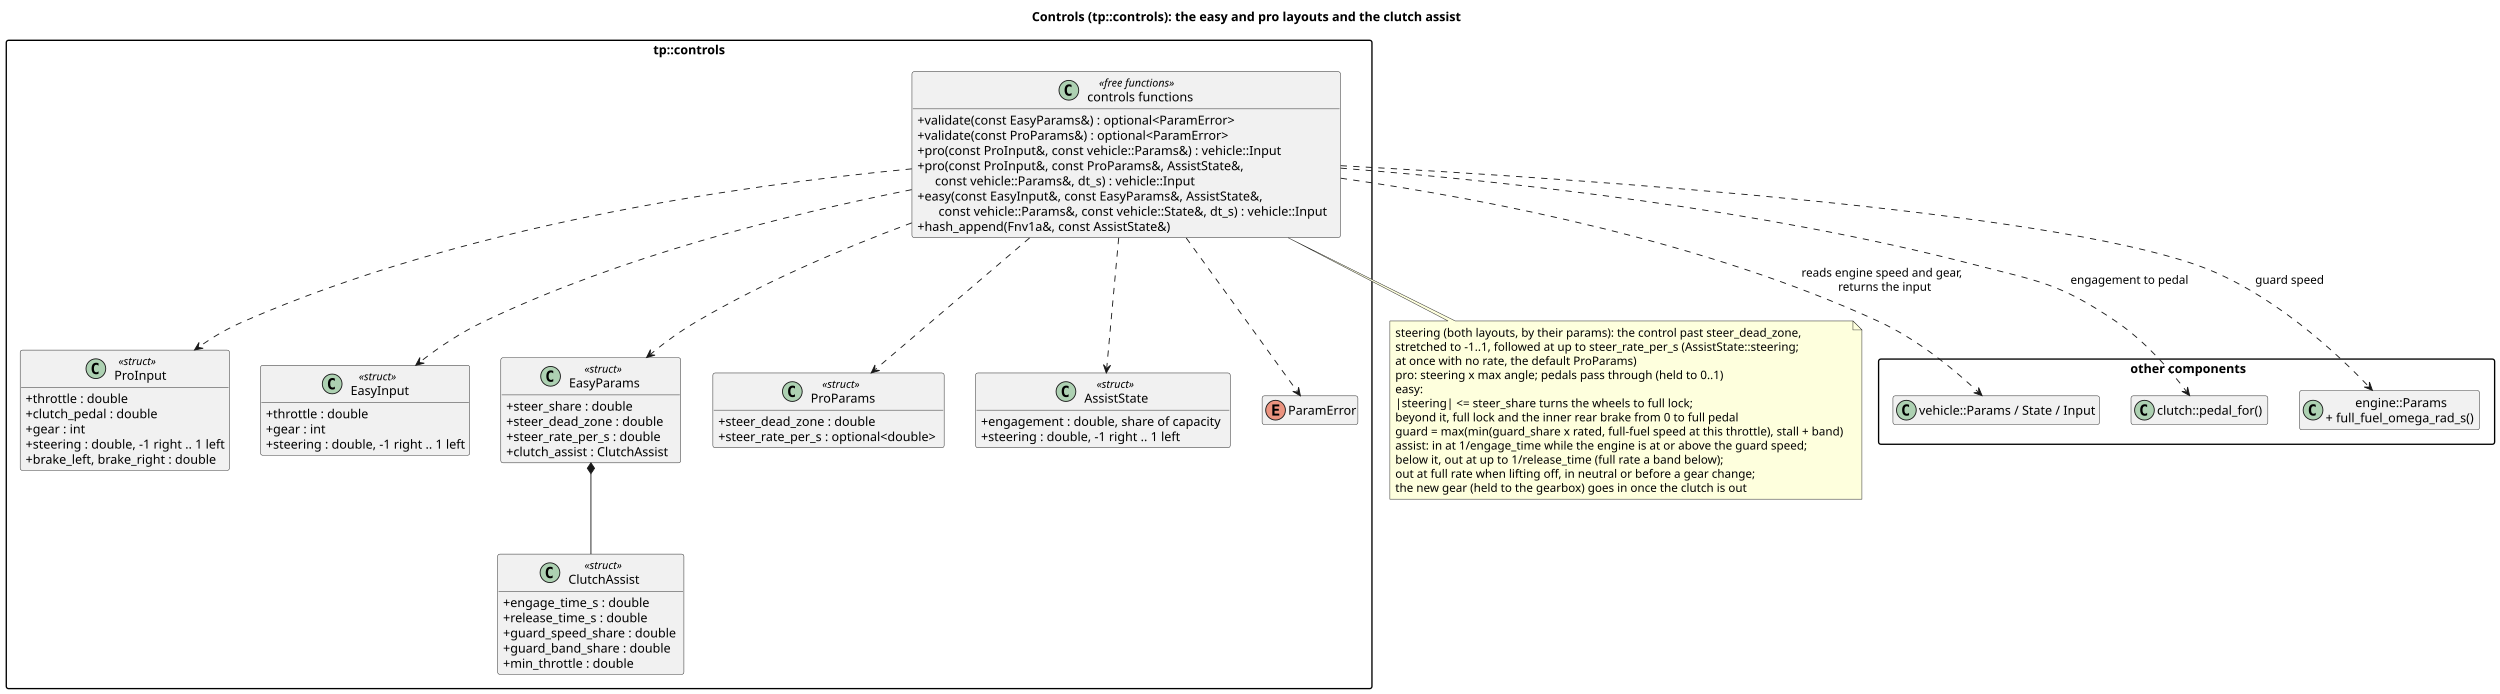
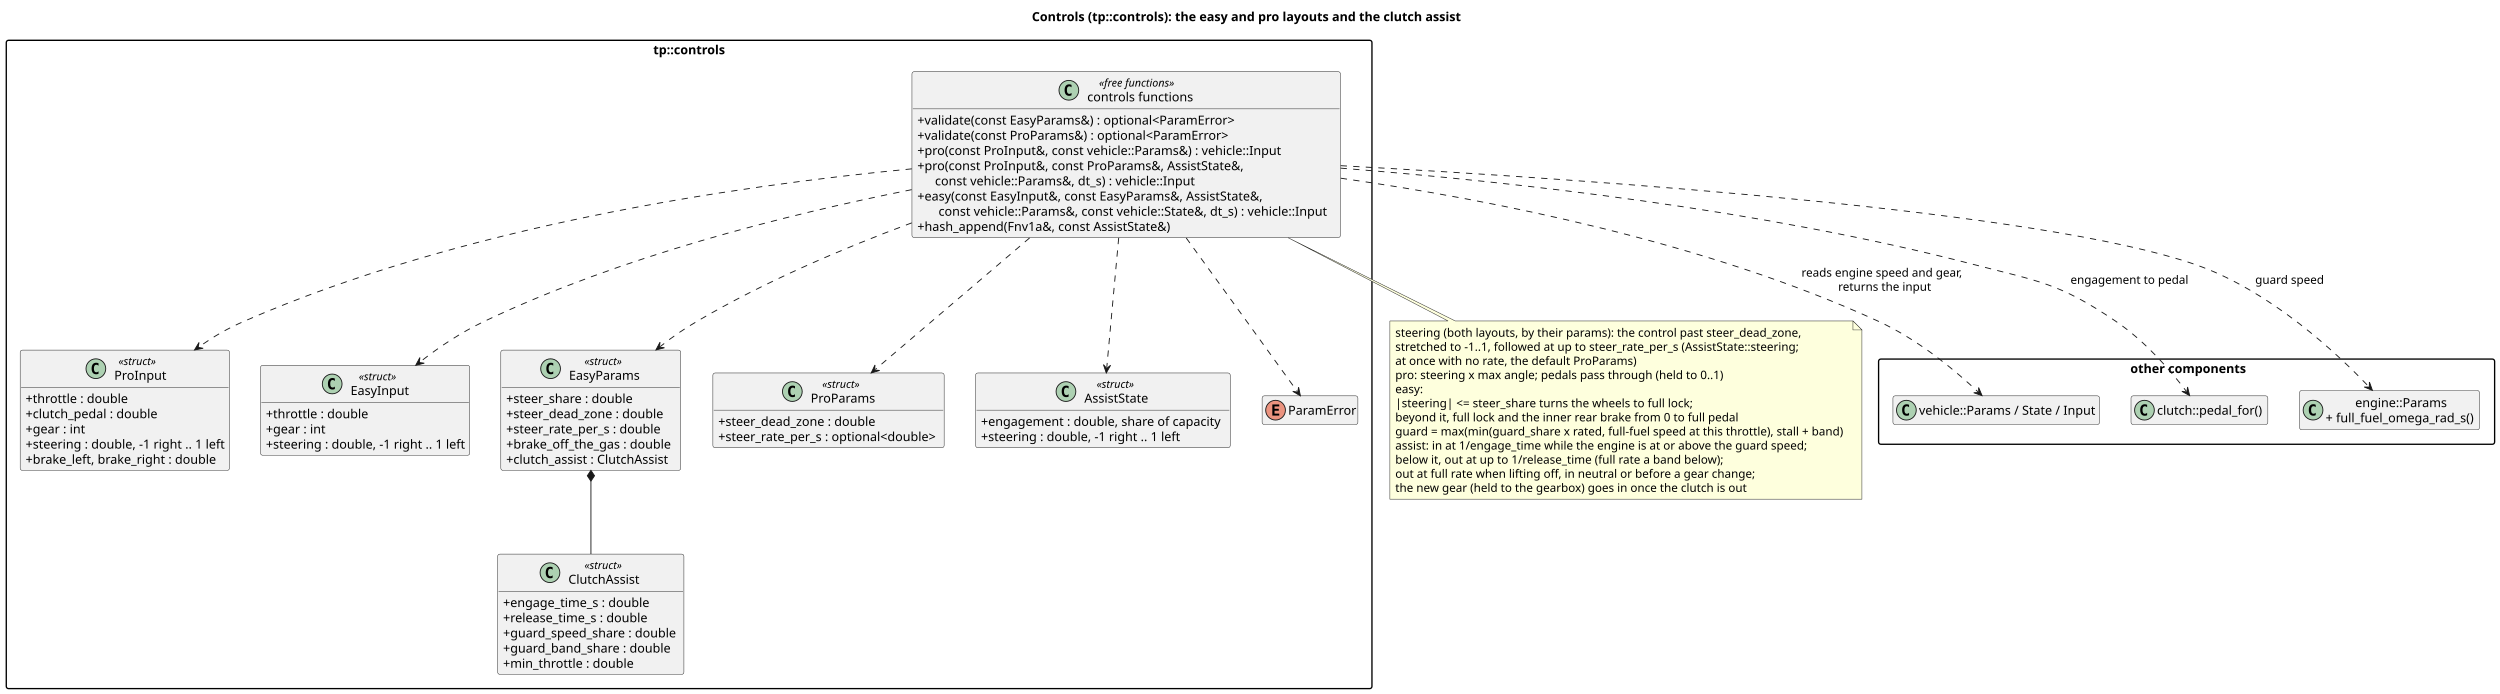
<svg xmlns="http://www.w3.org/2000/svg" contentStyleType="text/css" height="773px" preserveAspectRatio="none" style="width:2788px;height:773px;background:#FFFFFF;" version="1.1" viewBox="0 0 2788 773" width="2788px" zoomAndPan="magnify">
  <defs />
  <g>
    <text fill="#000000" font-family="sans-serif" font-size="14" font-weight="bold" lengthAdjust="spacing" textLength="472.555" x="1150.723" y="23.562">Controls (tp::controls): the easy and pro layouts and the clutch assist</text>
    <g id="cluster_other components">
      <rect fill="none" height="95" rx="2.5" ry="2.5" style="stroke:#000000;stroke-width:1.5;" width="687" x="2095" y="400.44" />
      <text fill="#000000" font-family="sans-serif" font-size="14" font-weight="bold" lengthAdjust="spacing" textLength="125.535" x="2375.732" y="416.002">other components</text>
    </g>
    <g id="cluster_tp::controls">
      <rect fill="none" height="723" rx="2.5" ry="2.5" style="stroke:#000000;stroke-width:1.5;" width="1523" x="7" y="44.94" />
      <text fill="#000000" font-family="sans-serif" font-size="14" font-weight="bold" lengthAdjust="spacing" textLength="79.892" x="728.554" y="60.502">tp::controls</text>
    </g>
    <g id="elem_Vehicle">
      <rect codeLine="7" fill="#F1F1F1" height="32" id="Vehicle" rx="2.5" ry="2.5" style="stroke:#181818;stroke-width:0.5;" width="230.372" x="2111" y="441.44" />
      <ellipse cx="2126" cy="457.44" fill="#ADD1B2" rx="11" ry="11" style="stroke:#181818;stroke-width:1.0;" />
      <path d="M2128.969,463.08 Q2128.391,463.377 2127.75,463.518 Q2127.109,463.674 2126.406,463.674 Q2123.906,463.674 2122.578,462.033 Q2121.266,460.377 2121.266,457.252 Q2121.266,454.127 2122.578,452.471 Q2123.906,450.815 2126.406,450.815 Q2127.109,450.815 2127.75,450.971 Q2128.406,451.127 2128.969,451.424 L2128.969,454.143 Q2128.344,453.565 2127.75,453.299 Q2127.156,453.018 2126.531,453.018 Q2125.188,453.018 2124.5,454.096 Q2123.812,455.158 2123.812,457.252 Q2123.812,459.346 2124.5,460.424 Q2125.188,461.486 2126.531,461.486 Q2127.156,461.486 2127.75,461.221 Q2128.344,460.94 2128.969,460.361 L2128.969,463.08 Z " fill="#000000" />
      <text fill="#000000" font-family="sans-serif" font-size="14" lengthAdjust="spacing" textLength="198.372" x="2140" y="462.532">vehicle::Params / State / Input</text>
    </g>
    <g id="elem_PedalFor">
      <rect codeLine="8" fill="#F1F1F1" height="32" id="PedalFor" rx="2.5" ry="2.5" style="stroke:#181818;stroke-width:0.5;" width="152.593" x="2376.5" y="441.44" />
      <ellipse cx="2391.5" cy="457.44" fill="#ADD1B2" rx="11" ry="11" style="stroke:#181818;stroke-width:1.0;" />
      <path d="M2394.469,463.08 Q2393.891,463.377 2393.25,463.518 Q2392.609,463.674 2391.906,463.674 Q2389.406,463.674 2388.078,462.033 Q2386.766,460.377 2386.766,457.252 Q2386.766,454.127 2388.078,452.471 Q2389.406,450.815 2391.906,450.815 Q2392.609,450.815 2393.25,450.971 Q2393.906,451.127 2394.469,451.424 L2394.469,454.143 Q2393.844,453.565 2393.25,453.299 Q2392.656,453.018 2392.031,453.018 Q2390.688,453.018 2390,454.096 Q2389.312,455.158 2389.312,457.252 Q2389.312,459.346 2390,460.424 Q2390.688,461.486 2392.031,461.486 Q2392.656,461.486 2393.25,461.221 Q2393.844,460.94 2394.469,460.361 L2394.469,463.08 Z " fill="#000000" />
      <text fill="#000000" font-family="sans-serif" font-size="14" lengthAdjust="spacing" textLength="120.593" x="2405.5" y="462.532">clutch::pedal_for()</text>
    </g>
    <g id="elem_Engine">
      <rect codeLine="9" fill="#F1F1F1" height="43.879" id="Engine" rx="2.5" ry="2.5" style="stroke:#181818;stroke-width:0.5;" width="200.567" x="2564.5" y="435.44" />
      <ellipse cx="2579.5" cy="457.379" fill="#ADD1B2" rx="11" ry="11" style="stroke:#181818;stroke-width:1.0;" />
      <path d="M2582.469,463.019 Q2581.891,463.316 2581.25,463.457 Q2580.609,463.613 2579.906,463.613 Q2577.406,463.613 2576.078,461.973 Q2574.766,460.316 2574.766,457.191 Q2574.766,454.066 2576.078,452.41 Q2577.406,450.754 2579.906,450.754 Q2580.609,450.754 2581.25,450.91 Q2581.906,451.066 2582.469,451.363 L2582.469,454.082 Q2581.844,453.504 2581.25,453.238 Q2580.656,452.957 2580.031,452.957 Q2578.688,452.957 2578,454.035 Q2577.312,455.098 2577.312,457.191 Q2577.312,459.285 2578,460.363 Q2578.688,461.426 2580.031,461.426 Q2580.656,461.426 2581.25,461.16 Q2581.844,460.879 2582.469,460.301 L2582.469,463.019 Z " fill="#000000" />
      <text fill="#000000" font-family="sans-serif" font-size="14" lengthAdjust="spacing" textLength="102.498" x="2626.535" y="454.002">engine::Params</text>
      <text fill="#000000" font-family="sans-serif" font-size="14" lengthAdjust="spacing" textLength="168.567" x="2593.5" y="470.941">+ full_fuel_omega_rad_s()</text>
    </g>
    <g id="elem_ProInput">
      <rect codeLine="13" fill="#F1F1F1" height="134.156" id="ProInput" rx="2.5" ry="2.5" style="stroke:#181818;stroke-width:0.5;" width="233.389" x="22.5" y="390.44" />
      <ellipse cx="106.91" cy="411.169" fill="#ADD1B2" rx="11" ry="11" style="stroke:#181818;stroke-width:1.0;" />
      <path d="M109.879,416.81 Q109.301,417.106 108.66,417.247 Q108.019,417.403 107.316,417.403 Q104.816,417.403 103.488,415.763 Q102.176,414.106 102.176,410.981 Q102.176,407.856 103.488,406.2 Q104.816,404.544 107.316,404.544 Q108.019,404.544 108.66,404.7 Q109.316,404.856 109.879,405.153 L109.879,407.872 Q109.254,407.294 108.66,407.028 Q108.066,406.747 107.441,406.747 Q106.098,406.747 105.41,407.825 Q104.723,408.888 104.723,410.981 Q104.723,413.075 105.41,414.153 Q106.098,415.216 107.441,415.216 Q108.066,415.216 108.66,414.95 Q109.254,414.669 109.879,414.091 L109.879,416.81 Z " fill="#000000" />
      <text fill="#000000" font-family="sans-serif" font-size="12" font-style="italic" lengthAdjust="spacing" textLength="46.676" x="132.106" y="407.065">«struct»</text>
      <text fill="#000000" font-family="sans-serif" font-size="14" lengthAdjust="spacing" textLength="56.068" x="127.41" y="423.522">ProInput</text>
      <line style="stroke:#181818;stroke-width:0.5;" x1="23.5" x2="254.889" y1="431.898" y2="431.898" />
      <text fill="#000000" font-family="sans-serif" font-size="14" lengthAdjust="spacing" textLength="113.777" x="28.5" y="449.461">+throttle : double</text>
      <text fill="#000000" font-family="sans-serif" font-size="14" lengthAdjust="spacing" textLength="150.008" x="28.5" y="466.4">+clutch_pedal : double</text>
      <text fill="#000000" font-family="sans-serif" font-size="14" lengthAdjust="spacing" textLength="67.293" x="28.5" y="483.34">+gear : int</text>
      <text fill="#000000" font-family="sans-serif" font-size="14" lengthAdjust="spacing" textLength="221.389" x="28.5" y="500.279">+steering : double, -1 right .. 1 left</text>
      <text fill="#000000" font-family="sans-serif" font-size="14" lengthAdjust="spacing" textLength="213.801" x="28.5" y="517.219">+brake_left, brake_right : double</text>
    </g>
    <g id="elem_EasyInput">
      <rect codeLine="20" fill="#F1F1F1" height="100.277" id="EasyInput" rx="2.5" ry="2.5" style="stroke:#181818;stroke-width:0.5;" width="233.389" x="290.5" y="407.44" />
      <ellipse cx="370.446" cy="428.169" fill="#ADD1B2" rx="11" ry="11" style="stroke:#181818;stroke-width:1.0;" />
      <path d="M373.415,433.81 Q372.837,434.106 372.196,434.247 Q371.556,434.403 370.853,434.403 Q368.353,434.403 367.024,432.763 Q365.712,431.106 365.712,427.981 Q365.712,424.856 367.024,423.2 Q368.353,421.544 370.853,421.544 Q371.556,421.544 372.196,421.7 Q372.853,421.856 373.415,422.153 L373.415,424.872 Q372.79,424.294 372.196,424.028 Q371.603,423.747 370.978,423.747 Q369.634,423.747 368.946,424.825 Q368.259,425.888 368.259,427.981 Q368.259,430.075 368.946,431.153 Q369.634,432.216 370.978,432.216 Q371.603,432.216 372.196,431.95 Q372.79,431.669 373.415,431.091 L373.415,433.81 Z " fill="#000000" />
      <text fill="#000000" font-family="sans-serif" font-size="12" font-style="italic" lengthAdjust="spacing" textLength="46.676" x="400.106" y="424.065">«struct»</text>
      <text fill="#000000" font-family="sans-serif" font-size="14" lengthAdjust="spacing" textLength="64.996" x="390.946" y="440.522">EasyInput</text>
      <line style="stroke:#181818;stroke-width:0.5;" x1="291.5" x2="522.889" y1="448.898" y2="448.898" />
      <text fill="#000000" font-family="sans-serif" font-size="14" lengthAdjust="spacing" textLength="113.777" x="296.5" y="466.461">+throttle : double</text>
      <text fill="#000000" font-family="sans-serif" font-size="14" lengthAdjust="spacing" textLength="67.293" x="296.5" y="483.4">+gear : int</text>
      <text fill="#000000" font-family="sans-serif" font-size="14" lengthAdjust="spacing" textLength="221.389" x="296.5" y="500.34">+steering : double, -1 right .. 1 left</text>
    </g>
    <g id="elem_ClutchAssist">
      <rect codeLine="25" fill="#F1F1F1" height="134.156" id="ClutchAssist" rx="2.5" ry="2.5" style="stroke:#181818;stroke-width:0.5;" width="207.699" x="555" y="617.939" />
      <ellipse cx="613.324" cy="638.669" fill="#ADD1B2" rx="11" ry="11" style="stroke:#181818;stroke-width:1.0;" />
      <path d="M616.293,644.31 Q615.715,644.606 615.074,644.747 Q614.434,644.903 613.731,644.903 Q611.231,644.903 609.902,643.263 Q608.59,641.606 608.59,638.481 Q608.59,635.356 609.902,633.7 Q611.231,632.044 613.731,632.044 Q614.434,632.044 615.074,632.2 Q615.731,632.356 616.293,632.653 L616.293,635.372 Q615.668,634.794 615.074,634.528 Q614.481,634.247 613.856,634.247 Q612.512,634.247 611.824,635.325 Q611.137,636.388 611.137,638.481 Q611.137,640.575 611.824,641.653 Q612.512,642.716 613.856,642.716 Q614.481,642.716 615.074,642.45 Q615.668,642.169 616.293,641.591 L616.293,644.31 Z " fill="#000000" />
      <text fill="#000000" font-family="sans-serif" font-size="12" font-style="italic" lengthAdjust="spacing" textLength="46.676" x="651.762" y="634.564">«struct»</text>
      <text fill="#000000" font-family="sans-serif" font-size="14" lengthAdjust="spacing" textLength="82.551" x="633.824" y="651.021">ClutchAssist</text>
      <line style="stroke:#181818;stroke-width:0.5;" x1="556" x2="761.699" y1="659.398" y2="659.398" />
      <text fill="#000000" font-family="sans-serif" font-size="14" lengthAdjust="spacing" textLength="164.726" x="561" y="676.961">+engage_time_s : double</text>
      <text fill="#000000" font-family="sans-serif" font-size="14" lengthAdjust="spacing" textLength="163.495" x="561" y="693.9">+release_time_s : double</text>
      <text fill="#000000" font-family="sans-serif" font-size="14" lengthAdjust="spacing" textLength="195.699" x="561" y="710.84">+guard_speed_share : double</text>
      <text fill="#000000" font-family="sans-serif" font-size="14" lengthAdjust="spacing" textLength="188.118" x="561" y="727.779">+guard_band_share : double</text>
      <text fill="#000000" font-family="sans-serif" font-size="14" lengthAdjust="spacing" textLength="144.088" x="561" y="744.719">+min_throttle : double</text>
    </g>
    <g id="elem_EasyParams">
-       <rect codeLine="32" fill="#F1F1F1" height="117.217" id="EasyParams" rx="2.5" ry="2.5" style="stroke:#181818;stroke-width:0.5;" width="200.631" x="558.5" y="398.94" />
-       <ellipse cx="614.004" cy="419.669" fill="#ADD1B2" rx="11" ry="11" style="stroke:#181818;stroke-width:1.0;" />
-       <path d="M616.973,425.31 Q616.395,425.606 615.754,425.747 Q615.114,425.903 614.411,425.903 Q611.911,425.903 610.582,424.263 Q609.27,422.606 609.27,419.481 Q609.27,416.356 610.582,414.7 Q611.911,413.044 614.411,413.044 Q615.114,413.044 615.754,413.2 Q616.411,413.356 616.973,413.653 L616.973,416.372 Q616.348,415.794 615.754,415.528 Q615.161,415.247 614.536,415.247 Q613.192,415.247 612.504,416.325 Q611.817,417.388 611.817,419.481 Q611.817,421.575 612.504,422.653 Q613.192,423.716 614.536,423.716 Q615.161,423.716 615.754,423.45 Q616.348,423.169 616.973,422.591 L616.973,425.31 Z " fill="#000000" />
-       <text fill="#000000" font-family="sans-serif" font-size="12" font-style="italic" lengthAdjust="spacing" textLength="46.676" x="651.727" y="415.565">«struct»</text>
-       <text fill="#000000" font-family="sans-serif" font-size="14" lengthAdjust="spacing" textLength="81.122" x="634.504" y="432.022">EasyParams</text>
-       <line style="stroke:#181818;stroke-width:0.5;" x1="559.5" x2="758.131" y1="440.398" y2="440.398" />
-       <text fill="#000000" font-family="sans-serif" font-size="14" lengthAdjust="spacing" textLength="143.452" x="564.5" y="457.961">+steer_share : double</text>
-       <text fill="#000000" font-family="sans-serif" font-size="14" lengthAdjust="spacing" textLength="178.602" x="564.5" y="474.9">+steer_dead_zone : double</text>
-       <text fill="#000000" font-family="sans-serif" font-size="14" lengthAdjust="spacing" textLength="174.528" x="564.5" y="491.84">+steer_rate_per_s : double</text>
-       <text fill="#000000" font-family="sans-serif" font-size="14" lengthAdjust="spacing" textLength="188.631" x="564.5" y="508.779">+clutch_assist : ClutchAssist</text>
+       <rect codeLine="32" fill="#F1F1F1" height="134.156" id="EasyParams" rx="2.5" ry="2.5" style="stroke:#181818;stroke-width:0.5;" width="200.631" x="558.5" y="390.44" />
+       <ellipse cx="614.004" cy="411.169" fill="#ADD1B2" rx="11" ry="11" style="stroke:#181818;stroke-width:1.0;" />
+       <path d="M616.973,416.81 Q616.395,417.106 615.754,417.247 Q615.114,417.403 614.411,417.403 Q611.911,417.403 610.582,415.763 Q609.27,414.106 609.27,410.981 Q609.27,407.856 610.582,406.2 Q611.911,404.544 614.411,404.544 Q615.114,404.544 615.754,404.7 Q616.411,404.856 616.973,405.153 L616.973,407.872 Q616.348,407.294 615.754,407.028 Q615.161,406.747 614.536,406.747 Q613.192,406.747 612.504,407.825 Q611.817,408.888 611.817,410.981 Q611.817,413.075 612.504,414.153 Q613.192,415.216 614.536,415.216 Q615.161,415.216 615.754,414.95 Q616.348,414.669 616.973,414.091 L616.973,416.81 Z " fill="#000000" />
+       <text fill="#000000" font-family="sans-serif" font-size="12" font-style="italic" lengthAdjust="spacing" textLength="46.676" x="651.727" y="407.065">«struct»</text>
+       <text fill="#000000" font-family="sans-serif" font-size="14" lengthAdjust="spacing" textLength="81.122" x="634.504" y="423.522">EasyParams</text>
+       <line style="stroke:#181818;stroke-width:0.5;" x1="559.5" x2="758.131" y1="431.898" y2="431.898" />
+       <text fill="#000000" font-family="sans-serif" font-size="14" lengthAdjust="spacing" textLength="143.452" x="564.5" y="449.461">+steer_share : double</text>
+       <text fill="#000000" font-family="sans-serif" font-size="14" lengthAdjust="spacing" textLength="178.602" x="564.5" y="466.4">+steer_dead_zone : double</text>
+       <text fill="#000000" font-family="sans-serif" font-size="14" lengthAdjust="spacing" textLength="174.528" x="564.5" y="483.34">+steer_rate_per_s : double</text>
+       <text fill="#000000" font-family="sans-serif" font-size="14" lengthAdjust="spacing" textLength="186.86" x="564.5" y="500.279">+brake_off_the_gas : double</text>
+       <text fill="#000000" font-family="sans-serif" font-size="14" lengthAdjust="spacing" textLength="188.631" x="564.5" y="517.219">+clutch_assist : ClutchAssist</text>
    </g>
    <g id="elem_ProParams">
-       <rect codeLine="38" fill="#F1F1F1" height="83.338" id="ProParams" rx="2.5" ry="2.5" style="stroke:#181818;stroke-width:0.5;" width="257.909" x="795" y="415.94" />
+       <rect codeLine="39" fill="#F1F1F1" height="83.338" id="ProParams" rx="2.5" ry="2.5" style="stroke:#181818;stroke-width:0.5;" width="257.909" x="795" y="415.94" />
      <ellipse cx="883.607" cy="436.669" fill="#ADD1B2" rx="11" ry="11" style="stroke:#181818;stroke-width:1.0;" />
      <path d="M886.576,442.31 Q885.998,442.606 885.357,442.747 Q884.717,442.903 884.014,442.903 Q881.514,442.903 880.186,441.263 Q878.873,439.606 878.873,436.481 Q878.873,433.356 880.186,431.7 Q881.514,430.044 884.014,430.044 Q884.717,430.044 885.357,430.2 Q886.014,430.356 886.576,430.653 L886.576,433.372 Q885.951,432.794 885.357,432.528 Q884.764,432.247 884.139,432.247 Q882.795,432.247 882.107,433.325 Q881.42,434.388 881.42,436.481 Q881.42,438.575 882.107,439.653 Q882.795,440.716 884.139,440.716 Q884.764,440.716 885.357,440.45 Q885.951,440.169 886.576,439.591 L886.576,442.31 Z " fill="#000000" />
      <text fill="#000000" font-family="sans-serif" font-size="12" font-style="italic" lengthAdjust="spacing" textLength="46.676" x="916.867" y="432.565">«struct»</text>
      <text fill="#000000" font-family="sans-serif" font-size="14" lengthAdjust="spacing" textLength="72.194" x="904.107" y="449.022">ProParams</text>
      <line style="stroke:#181818;stroke-width:0.5;" x1="796" x2="1051.909" y1="457.398" y2="457.398" />
      <text fill="#000000" font-family="sans-serif" font-size="14" lengthAdjust="spacing" textLength="178.602" x="801" y="474.961">+steer_dead_zone : double</text>
      <text fill="#000000" font-family="sans-serif" font-size="14" lengthAdjust="spacing" textLength="245.909" x="801" y="491.9">+steer_rate_per_s : optional&lt;double&gt;</text>
    </g>
    <g id="elem_AssistState">
-       <rect codeLine="42" fill="#F1F1F1" height="83.338" id="AssistState" rx="2.5" ry="2.5" style="stroke:#181818;stroke-width:0.5;" width="283.961" x="1088" y="415.94" />
+       <rect codeLine="43" fill="#F1F1F1" height="83.338" id="AssistState" rx="2.5" ry="2.5" style="stroke:#181818;stroke-width:0.5;" width="283.961" x="1088" y="415.94" />
      <ellipse cx="1188.748" cy="436.669" fill="#ADD1B2" rx="11" ry="11" style="stroke:#181818;stroke-width:1.0;" />
      <path d="M1191.717,442.31 Q1191.139,442.606 1190.498,442.747 Q1189.857,442.903 1189.154,442.903 Q1186.654,442.903 1185.326,441.263 Q1184.014,439.606 1184.014,436.481 Q1184.014,433.356 1185.326,431.7 Q1186.654,430.044 1189.154,430.044 Q1189.857,430.044 1190.498,430.2 Q1191.154,430.356 1191.717,430.653 L1191.717,433.372 Q1191.092,432.794 1190.498,432.528 Q1189.904,432.247 1189.279,432.247 Q1187.936,432.247 1187.248,433.325 Q1186.561,434.388 1186.561,436.481 Q1186.561,438.575 1187.248,439.653 Q1187.936,440.716 1189.279,440.716 Q1189.904,440.716 1190.498,440.45 Q1191.092,440.169 1191.717,439.591 L1191.717,442.31 Z " fill="#000000" />
      <text fill="#000000" font-family="sans-serif" font-size="12" font-style="italic" lengthAdjust="spacing" textLength="46.676" x="1222.893" y="432.565">«struct»</text>
      <text fill="#000000" font-family="sans-serif" font-size="14" lengthAdjust="spacing" textLength="73.965" x="1209.248" y="449.022">AssistState</text>
      <line style="stroke:#181818;stroke-width:0.5;" x1="1089" x2="1370.961" y1="457.398" y2="457.398" />
      <text fill="#000000" font-family="sans-serif" font-size="14" lengthAdjust="spacing" textLength="271.961" x="1094" y="474.961">+engagement : double, share of capacity</text>
      <text fill="#000000" font-family="sans-serif" font-size="14" lengthAdjust="spacing" textLength="221.389" x="1094" y="491.9">+steering : double, -1 right .. 1 left</text>
    </g>
    <g id="elem_ParamError">
-       <rect codeLine="46" fill="#F1F1F1" height="32" id="ParamError" rx="2.5" ry="2.5" style="stroke:#181818;stroke-width:0.5;" width="106.819" x="1407.5" y="441.44" />
+       <rect codeLine="47" fill="#F1F1F1" height="32" id="ParamError" rx="2.5" ry="2.5" style="stroke:#181818;stroke-width:0.5;" width="106.819" x="1407.5" y="441.44" />
      <ellipse cx="1422.5" cy="457.44" fill="#EB937F" rx="11" ry="11" style="stroke:#181818;stroke-width:1.0;" />
      <path d="M1426.609,463.44 L1418.891,463.44 L1418.891,451.049 L1426.609,451.049 L1426.609,453.205 L1421.344,453.205 L1421.344,455.877 L1426.109,455.877 L1426.109,458.033 L1421.344,458.033 L1421.344,461.283 L1426.609,461.283 L1426.609,463.44 Z " fill="#000000" />
      <text fill="#000000" font-family="sans-serif" font-size="14" lengthAdjust="spacing" textLength="74.819" x="1436.5" y="462.532">ParamError</text>
    </g>
    <g id="elem_ControlsFns">
-       <rect codeLine="47" fill="#F1F1F1" height="184.975" id="ControlsFns" rx="2.5" ry="2.5" style="stroke:#181818;stroke-width:0.5;" width="477.849" x="1017" y="79.939" />
+       <rect codeLine="48" fill="#F1F1F1" height="184.975" id="ControlsFns" rx="2.5" ry="2.5" style="stroke:#181818;stroke-width:0.5;" width="477.849" x="1017" y="79.939" />
      <ellipse cx="1191.983" cy="100.669" fill="#ADD1B2" rx="11" ry="11" style="stroke:#181818;stroke-width:1.0;" />
      <path d="M1194.952,106.31 Q1194.373,106.606 1193.733,106.747 Q1193.092,106.903 1192.389,106.903 Q1189.889,106.903 1188.561,105.263 Q1187.248,103.606 1187.248,100.481 Q1187.248,97.356 1188.561,95.7 Q1189.889,94.044 1192.389,94.044 Q1193.092,94.044 1193.733,94.2 Q1194.389,94.356 1194.952,94.653 L1194.952,97.372 Q1194.327,96.794 1193.733,96.528 Q1193.139,96.247 1192.514,96.247 Q1191.17,96.247 1190.483,97.325 Q1189.795,98.388 1189.795,100.481 Q1189.795,102.575 1190.483,103.653 Q1191.17,104.716 1192.514,104.716 Q1193.139,104.716 1193.733,104.45 Q1194.327,104.169 1194.952,103.591 L1194.952,106.31 Z " fill="#000000" />
      <text fill="#000000" font-family="sans-serif" font-size="12" font-style="italic" lengthAdjust="spacing" textLength="93.188" x="1225.581" y="96.564">«free functions»</text>
      <text fill="#000000" font-family="sans-serif" font-size="14" lengthAdjust="spacing" textLength="119.383" x="1212.483" y="113.022">controls functions</text>
      <line style="stroke:#181818;stroke-width:0.5;" x1="1018" x2="1493.849" y1="121.398" y2="121.398" />
      <text fill="#000000" font-family="sans-serif" font-size="14" lengthAdjust="spacing" textLength="359.981" x="1023" y="138.961">+validate(const EasyParams&amp;) : optional&lt;ParamError&gt;</text>
      <text fill="#000000" font-family="sans-serif" font-size="14" lengthAdjust="spacing" textLength="351.053" x="1023" y="155.9">+validate(const ProParams&amp;) : optional&lt;ParamError&gt;</text>
      <text fill="#000000" font-family="sans-serif" font-size="14" lengthAdjust="spacing" textLength="410.519" x="1023" y="172.84">+pro(const ProInput&amp;, const vehicle::Params&amp;) : vehicle::Input</text>
      <text fill="#000000" font-family="sans-serif" font-size="14" lengthAdjust="spacing" textLength="367.001" x="1023" y="189.779">+pro(const ProInput&amp;, const ProParams&amp;, AssistState&amp;,</text>
      <text fill="#000000" font-family="sans-serif" font-size="14" lengthAdjust="spacing" textLength="295.183" x="1042.688" y="206.719">const vehicle::Params&amp;, dt_s) : vehicle::Input</text>
      <text fill="#000000" font-family="sans-serif" font-size="14" lengthAdjust="spacing" textLength="393.9" x="1023" y="223.658">+easy(const EasyInput&amp;, const EasyParams&amp;, AssistState&amp;,</text>
      <text fill="#000000" font-family="sans-serif" font-size="14" lengthAdjust="spacing" textLength="442.224" x="1046.625" y="240.598">const vehicle::Params&amp;, const vehicle::State&amp;, dt_s) : vehicle::Input</text>
      <text fill="#000000" font-family="sans-serif" font-size="14" lengthAdjust="spacing" textLength="286.18" x="1023" y="257.537">+hash_append(Fnv1a&amp;, const AssistState&amp;)</text>
    </g>
    <g id="elem_GMN25">
      <path d="M1550,357.94 L1550,556.693 A0,0 0 0 0 1550,556.693 L2076.413,556.693 A0,0 0 0 0 2076.413,556.693 L2076.413,367.94 L2066.413,357.94 L1622.9,357.94 L1436.46,265.13 L1614.9,357.94 L1550,357.94 A0,0 0 0 0 1550,357.94 " fill="#FEFFDD" style="stroke:#181818;stroke-width:0.5;" />
      <path d="M2066.413,357.94 L2066.413,367.94 L2076.413,367.94 L2066.413,357.94 " fill="#FEFFDD" style="stroke:#181818;stroke-width:0.5;" />
      <text fill="#000000" font-family="sans-serif" font-size="13" lengthAdjust="spacing" textLength="457.114" x="1556" y="375.533">steering (both layouts, by their params): the control past steer_dead_zone,</text>
      <text fill="#000000" font-family="sans-serif" font-size="13" lengthAdjust="spacing" textLength="454.784" x="1556" y="391.263">stretched to -1..1, followed at up to steer_rate_per_s (AssistState::steering;</text>
      <text fill="#000000" font-family="sans-serif" font-size="13" lengthAdjust="spacing" textLength="270.639" x="1556" y="406.992">at once with no rate, the default ProParams)</text>
      <text fill="#000000" font-family="sans-serif" font-size="13" lengthAdjust="spacing" textLength="368.062" x="1556" y="422.722">pro: steering x max angle; pedals pass through (held to 0..1)</text>
      <text fill="#000000" font-family="sans-serif" font-size="13" lengthAdjust="spacing" textLength="32.792" x="1556" y="438.451">easy:</text>
      <text fill="#000000" font-family="sans-serif" font-size="13" lengthAdjust="spacing" textLength="331.144" x="1556" y="454.181">|steering| &lt;= steer_share turns the wheels to full lock;</text>
      <text fill="#000000" font-family="sans-serif" font-size="13" lengthAdjust="spacing" textLength="384.116" x="1556" y="469.91">beyond it, full lock and the inner rear brake from 0 to full pedal</text>
      <text fill="#000000" font-family="sans-serif" font-size="13" lengthAdjust="spacing" textLength="505.413" x="1556" y="485.64">guard = max(min(guard_share x rated, full-fuel speed at this throttle), stall + band)</text>
      <text fill="#000000" font-family="sans-serif" font-size="13" lengthAdjust="spacing" textLength="460.046" x="1556" y="501.369">assist: in at 1/engage_time while the engine is at or above the guard speed;</text>
      <text fill="#000000" font-family="sans-serif" font-size="13" lengthAdjust="spacing" textLength="366.228" x="1556" y="517.099">below it, out at up to 1/release_time (full rate a band below);</text>
      <text fill="#000000" font-family="sans-serif" font-size="13" lengthAdjust="spacing" textLength="401.845" x="1556" y="532.828">out at full rate when lifting off, in neutral or before a gear change;</text>
      <text fill="#000000" font-family="sans-serif" font-size="13" lengthAdjust="spacing" textLength="397.128" x="1556" y="548.558">the new gear (held to the gearbox) goes in once the clutch is out</text>
    </g>
    <g id="link_EasyParams_ClutchAssist">
-       <path codeLine="55" d="M659,528.22 C659,559.279 659,585.699 659,617.929 " fill="none" id="EasyParams-backto-ClutchAssist" style="stroke:#181818;stroke-width:1.0;" />
-       <polygon fill="#181818" points="659,516.22,655,522.22,659,528.22,663,522.22,659,516.22" style="stroke:#181818;stroke-width:1.0;" />
+       <path codeLine="56" d="M659,536.569 C659,565.939 659,588.439 659,617.809 " fill="none" id="EasyParams-backto-ClutchAssist" style="stroke:#181818;stroke-width:1.0;" />
+       <polygon fill="#181818" points="659,524.569,655,530.569,659,536.569,663,530.569,659,524.569" style="stroke:#181818;stroke-width:1.0;" />
    </g>
    <g id="link_ControlsFns_ProInput">
-       <path codeLine="56" d="M1016.89,188.29 C812.22,207.929 513.42,253.32 273,357.94 C253.67,366.349 239.383,374.525 221.813,386.845 " fill="none" id="ControlsFns-to-ProInput" style="stroke:#181818;stroke-width:1.0;stroke-dasharray:7.0,7.0;" />
+       <path codeLine="57" d="M1016.89,188.29 C812.22,207.929 513.42,253.32 273,357.94 C253.67,366.349 239.383,374.525 221.813,386.845 " fill="none" id="ControlsFns-to-ProInput" style="stroke:#181818;stroke-width:1.0;stroke-dasharray:7.0,7.0;" />
      <polygon fill="#181818" points="216.9,390.289,226.565,388.397,220.994,387.419,221.972,381.847,216.9,390.289" style="stroke:#181818;stroke-width:1.0;" />
    </g>
    <g id="link_ControlsFns_EasyInput">
-       <path codeLine="57" d="M1016.71,211.51 C873.93,239.919 691.7,286.399 541,357.94 C513.74,370.88 491.149,385.99 468.349,403.69 " fill="none" id="ControlsFns-to-EasyInput" style="stroke:#181818;stroke-width:1.0;stroke-dasharray:7.0,7.0;" />
+       <path codeLine="58" d="M1016.71,211.51 C873.93,239.919 691.7,286.399 541,357.94 C513.74,370.88 491.149,385.99 468.349,403.69 " fill="none" id="ControlsFns-to-EasyInput" style="stroke:#181818;stroke-width:1.0;stroke-dasharray:7.0,7.0;" />
      <polygon fill="#181818" points="463.61,407.37,473.172,405.01,467.56,404.303,468.266,398.691,463.61,407.37" style="stroke:#181818;stroke-width:1.0;" />
    </g>
    <g id="link_ControlsFns_EasyParams">
-       <path codeLine="58" d="M1016.81,248.53 C938.22,277.659 852.07,314.55 778,357.94 C758.33,369.459 743.222,380.364 725.653,394.904 " fill="none" id="ControlsFns-to-EasyParams" style="stroke:#181818;stroke-width:1.0;stroke-dasharray:7.0,7.0;" />
-       <polygon fill="#181818" points="721.03,398.729,730.514,396.073,724.882,395.542,725.413,389.91,721.03,398.729" style="stroke:#181818;stroke-width:1.0;" />
+       <path codeLine="59" d="M1016.81,248.53 C938.22,277.659 852.07,314.55 778,357.94 C762.15,367.229 750.966,374.868 736.196,386.548 " fill="none" id="ControlsFns-to-EasyParams" style="stroke:#181818;stroke-width:1.0;stroke-dasharray:7.0,7.0;" />
+       <polygon fill="#181818" points="731.49,390.269,741.03,387.824,735.412,387.168,736.068,381.549,731.49,390.269" style="stroke:#181818;stroke-width:1.0;" />
    </g>
    <g id="link_ControlsFns_ProParams">
-       <path codeLine="59" d="M1148.21,265.32 C1088.57,316.159 1022.016,372.897 976.116,412.017 " fill="none" id="ControlsFns-to-ProParams" style="stroke:#181818;stroke-width:1.0;stroke-dasharray:7.0,7.0;" />
+       <path codeLine="60" d="M1148.21,265.32 C1088.57,316.159 1022.016,372.897 976.116,412.017 " fill="none" id="ControlsFns-to-ProParams" style="stroke:#181818;stroke-width:1.0;stroke-dasharray:7.0,7.0;" />
      <polygon fill="#181818" points="971.55,415.909,980.994,413.116,975.355,412.666,975.805,407.027,971.55,415.909" style="stroke:#181818;stroke-width:1.0;" />
    </g>
    <g id="link_ControlsFns_AssistState">
-       <path codeLine="60" d="M1247.56,265.32 C1242.89,316.159 1237.87,370.815 1234.27,409.935 " fill="none" id="ControlsFns-to-AssistState" style="stroke:#181818;stroke-width:1.0;stroke-dasharray:7.0,7.0;" />
+       <path codeLine="61" d="M1247.56,265.32 C1242.89,316.159 1237.87,370.815 1234.27,409.935 " fill="none" id="ControlsFns-to-AssistState" style="stroke:#181818;stroke-width:1.0;stroke-dasharray:7.0,7.0;" />
      <polygon fill="#181818" points="1233.72,415.909,1238.528,407.314,1234.178,410.93,1230.562,406.581,1233.72,415.909" style="stroke:#181818;stroke-width:1.0;" />
    </g>
    <g id="link_ControlsFns_ParamError">
-       <path codeLine="61" d="M1322.86,265.36 C1344.32,294.909 1368.19,327.789 1390,357.94 C1411.38,387.49 1432.787,417.208 1446.687,436.538 " fill="none" id="ControlsFns-to-ParamError" style="stroke:#181818;stroke-width:1.0;stroke-dasharray:7.0,7.0;" />
+       <path codeLine="62" d="M1322.86,265.36 C1344.32,294.909 1368.19,327.789 1390,357.94 C1411.38,387.49 1432.787,417.208 1446.687,436.538 " fill="none" id="ControlsFns-to-ParamError" style="stroke:#181818;stroke-width:1.0;stroke-dasharray:7.0,7.0;" />
      <polygon fill="#181818" points="1450.19,441.409,1448.183,431.767,1447.271,437.35,1441.688,436.438,1450.19,441.409" style="stroke:#181818;stroke-width:1.0;" />
    </g>
    <g id="link_ControlsFns_Vehicle">
-       <path codeLine="63" d="M1495.28,198.739 C1667.75,223.41 1902.81,270.51 2094,357.94 C2140.81,379.339 2182.672,415.247 2206.002,437.107 " fill="none" id="ControlsFns-to-Vehicle" style="stroke:#181818;stroke-width:1.0;stroke-dasharray:7.0,7.0;" />
+       <path codeLine="64" d="M1495.28,198.739 C1667.75,223.41 1902.81,270.51 2094,357.94 C2140.81,379.339 2182.672,415.247 2206.002,437.107 " fill="none" id="ControlsFns-to-Vehicle" style="stroke:#181818;stroke-width:1.0;stroke-dasharray:7.0,7.0;" />
      <polygon fill="#181818" points="2210.38,441.209,2206.548,432.137,2206.731,437.791,2201.077,437.975,2210.38,441.209" style="stroke:#181818;stroke-width:1.0;" />
      <text fill="#000000" font-family="sans-serif" font-size="13" lengthAdjust="spacing" textLength="183.231" x="2009" y="308.533">reads engine speed and gear,</text>
      <text fill="#000000" font-family="sans-serif" font-size="13" lengthAdjust="spacing" textLength="101.41" x="2049.911" y="324.263">returns the input</text>
    </g>
    <g id="link_ControlsFns_PedalFor">
-       <path codeLine="64" d="M1495.07,187.5 C1688.03,202.81 1965.22,233.82 2201,294.94 C2274.18,313.909 2296.35,315.62 2359,357.94 C2393.87,381.49 2422.056,415.135 2438.216,436.365 " fill="none" id="ControlsFns-to-PedalFor" style="stroke:#181818;stroke-width:1.0;stroke-dasharray:7.0,7.0;" />
+       <path codeLine="65" d="M1495.07,187.5 C1688.03,202.81 1965.22,233.82 2201,294.94 C2274.18,313.909 2296.35,315.62 2359,357.94 C2393.87,381.49 2422.056,415.135 2438.216,436.365 " fill="none" id="ControlsFns-to-PedalFor" style="stroke:#181818;stroke-width:1.0;stroke-dasharray:7.0,7.0;" />
      <polygon fill="#181818" points="2441.85,441.139,2439.582,431.555,2438.822,437.161,2433.216,436.401,2441.85,441.139" style="stroke:#181818;stroke-width:1.0;" />
      <text fill="#000000" font-family="sans-serif" font-size="13" lengthAdjust="spacing" textLength="130.292" x="2309" y="316.533">engagement to pedal</text>
    </g>
    <g id="link_ControlsFns_Engine">
-       <path codeLine="65" d="M1495.12,184.76 C1791.31,201.04 2277.65,235.799 2448,294.94 C2532.07,324.13 2606.433,394.263 2641.553,430.983 " fill="none" id="ControlsFns-to-Engine" style="stroke:#181818;stroke-width:1.0;stroke-dasharray:7.0,7.0;" />
+       <path codeLine="66" d="M1495.12,184.76 C1791.31,201.04 2277.65,235.799 2448,294.94 C2532.07,324.13 2606.433,394.263 2641.553,430.983 " fill="none" id="ControlsFns-to-Engine" style="stroke:#181818;stroke-width:1.0;stroke-dasharray:7.0,7.0;" />
      <polygon fill="#181818" points="2645.7,435.32,2642.37,426.051,2642.244,431.706,2636.589,431.58,2645.7,435.32" style="stroke:#181818;stroke-width:1.0;" />
      <text fill="#000000" font-family="sans-serif" font-size="13" lengthAdjust="spacing" textLength="77.41" x="2515" y="316.533">guard speed</text>
    </g>
  </g>
</svg>
